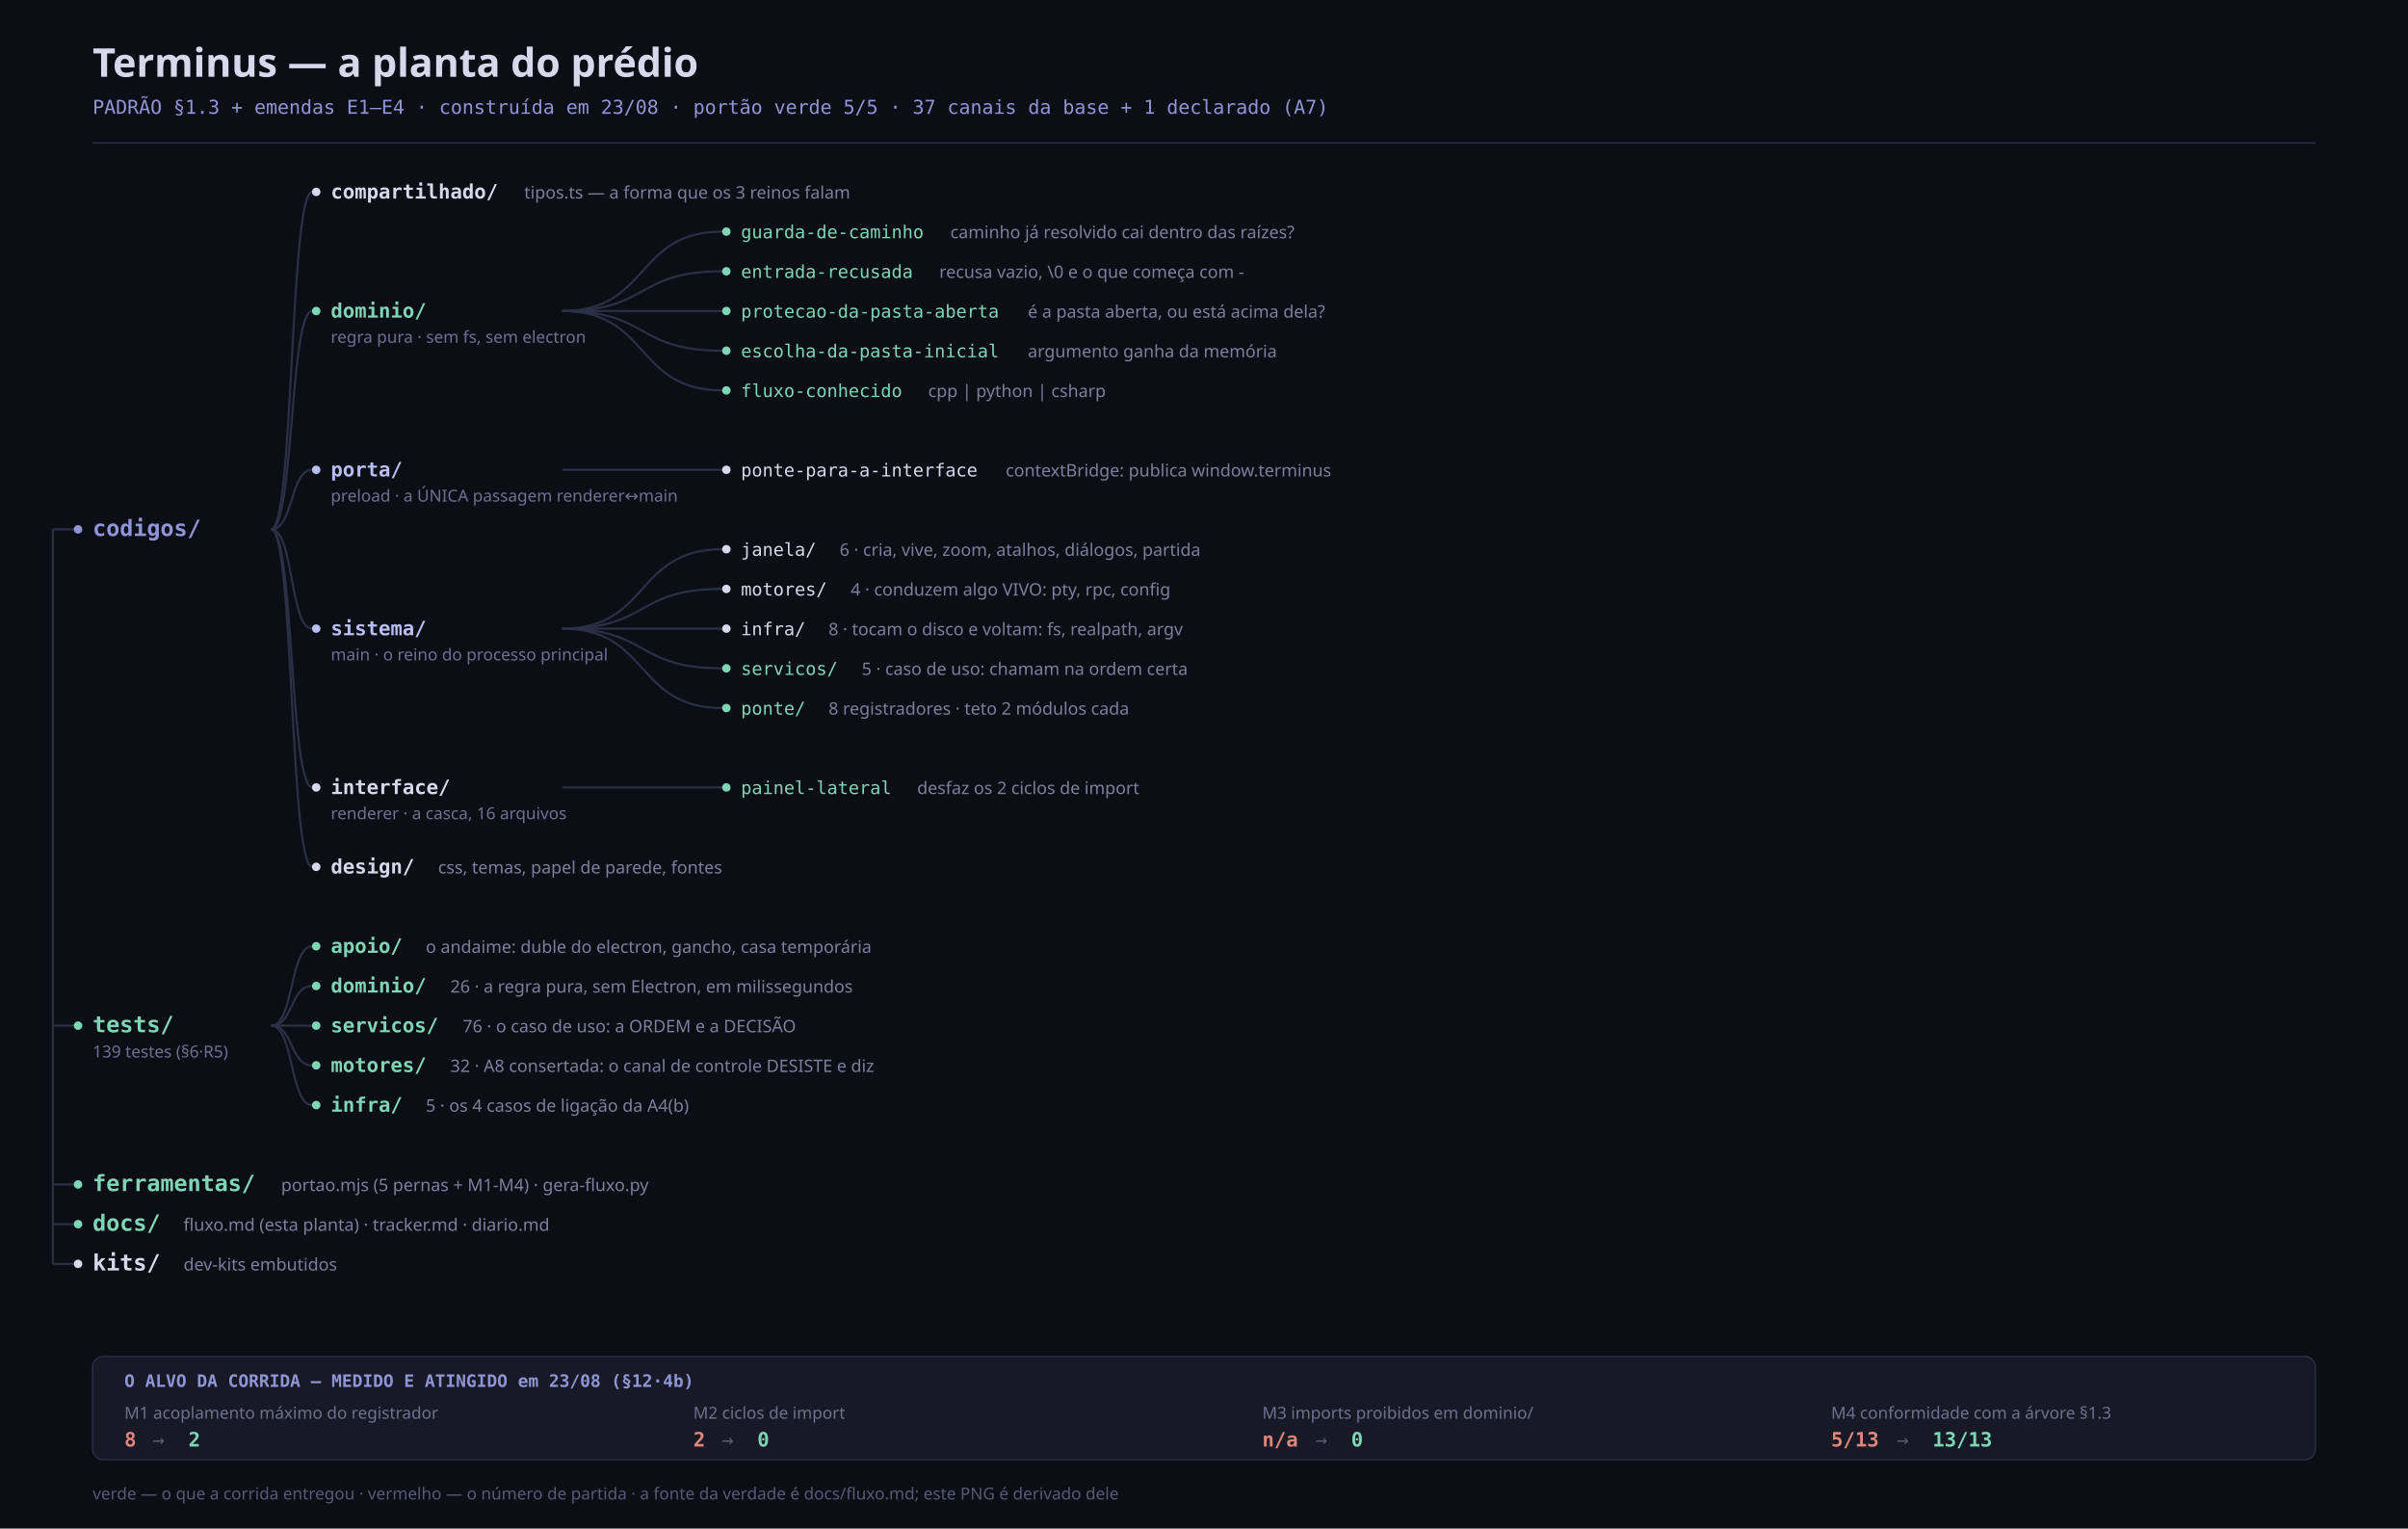
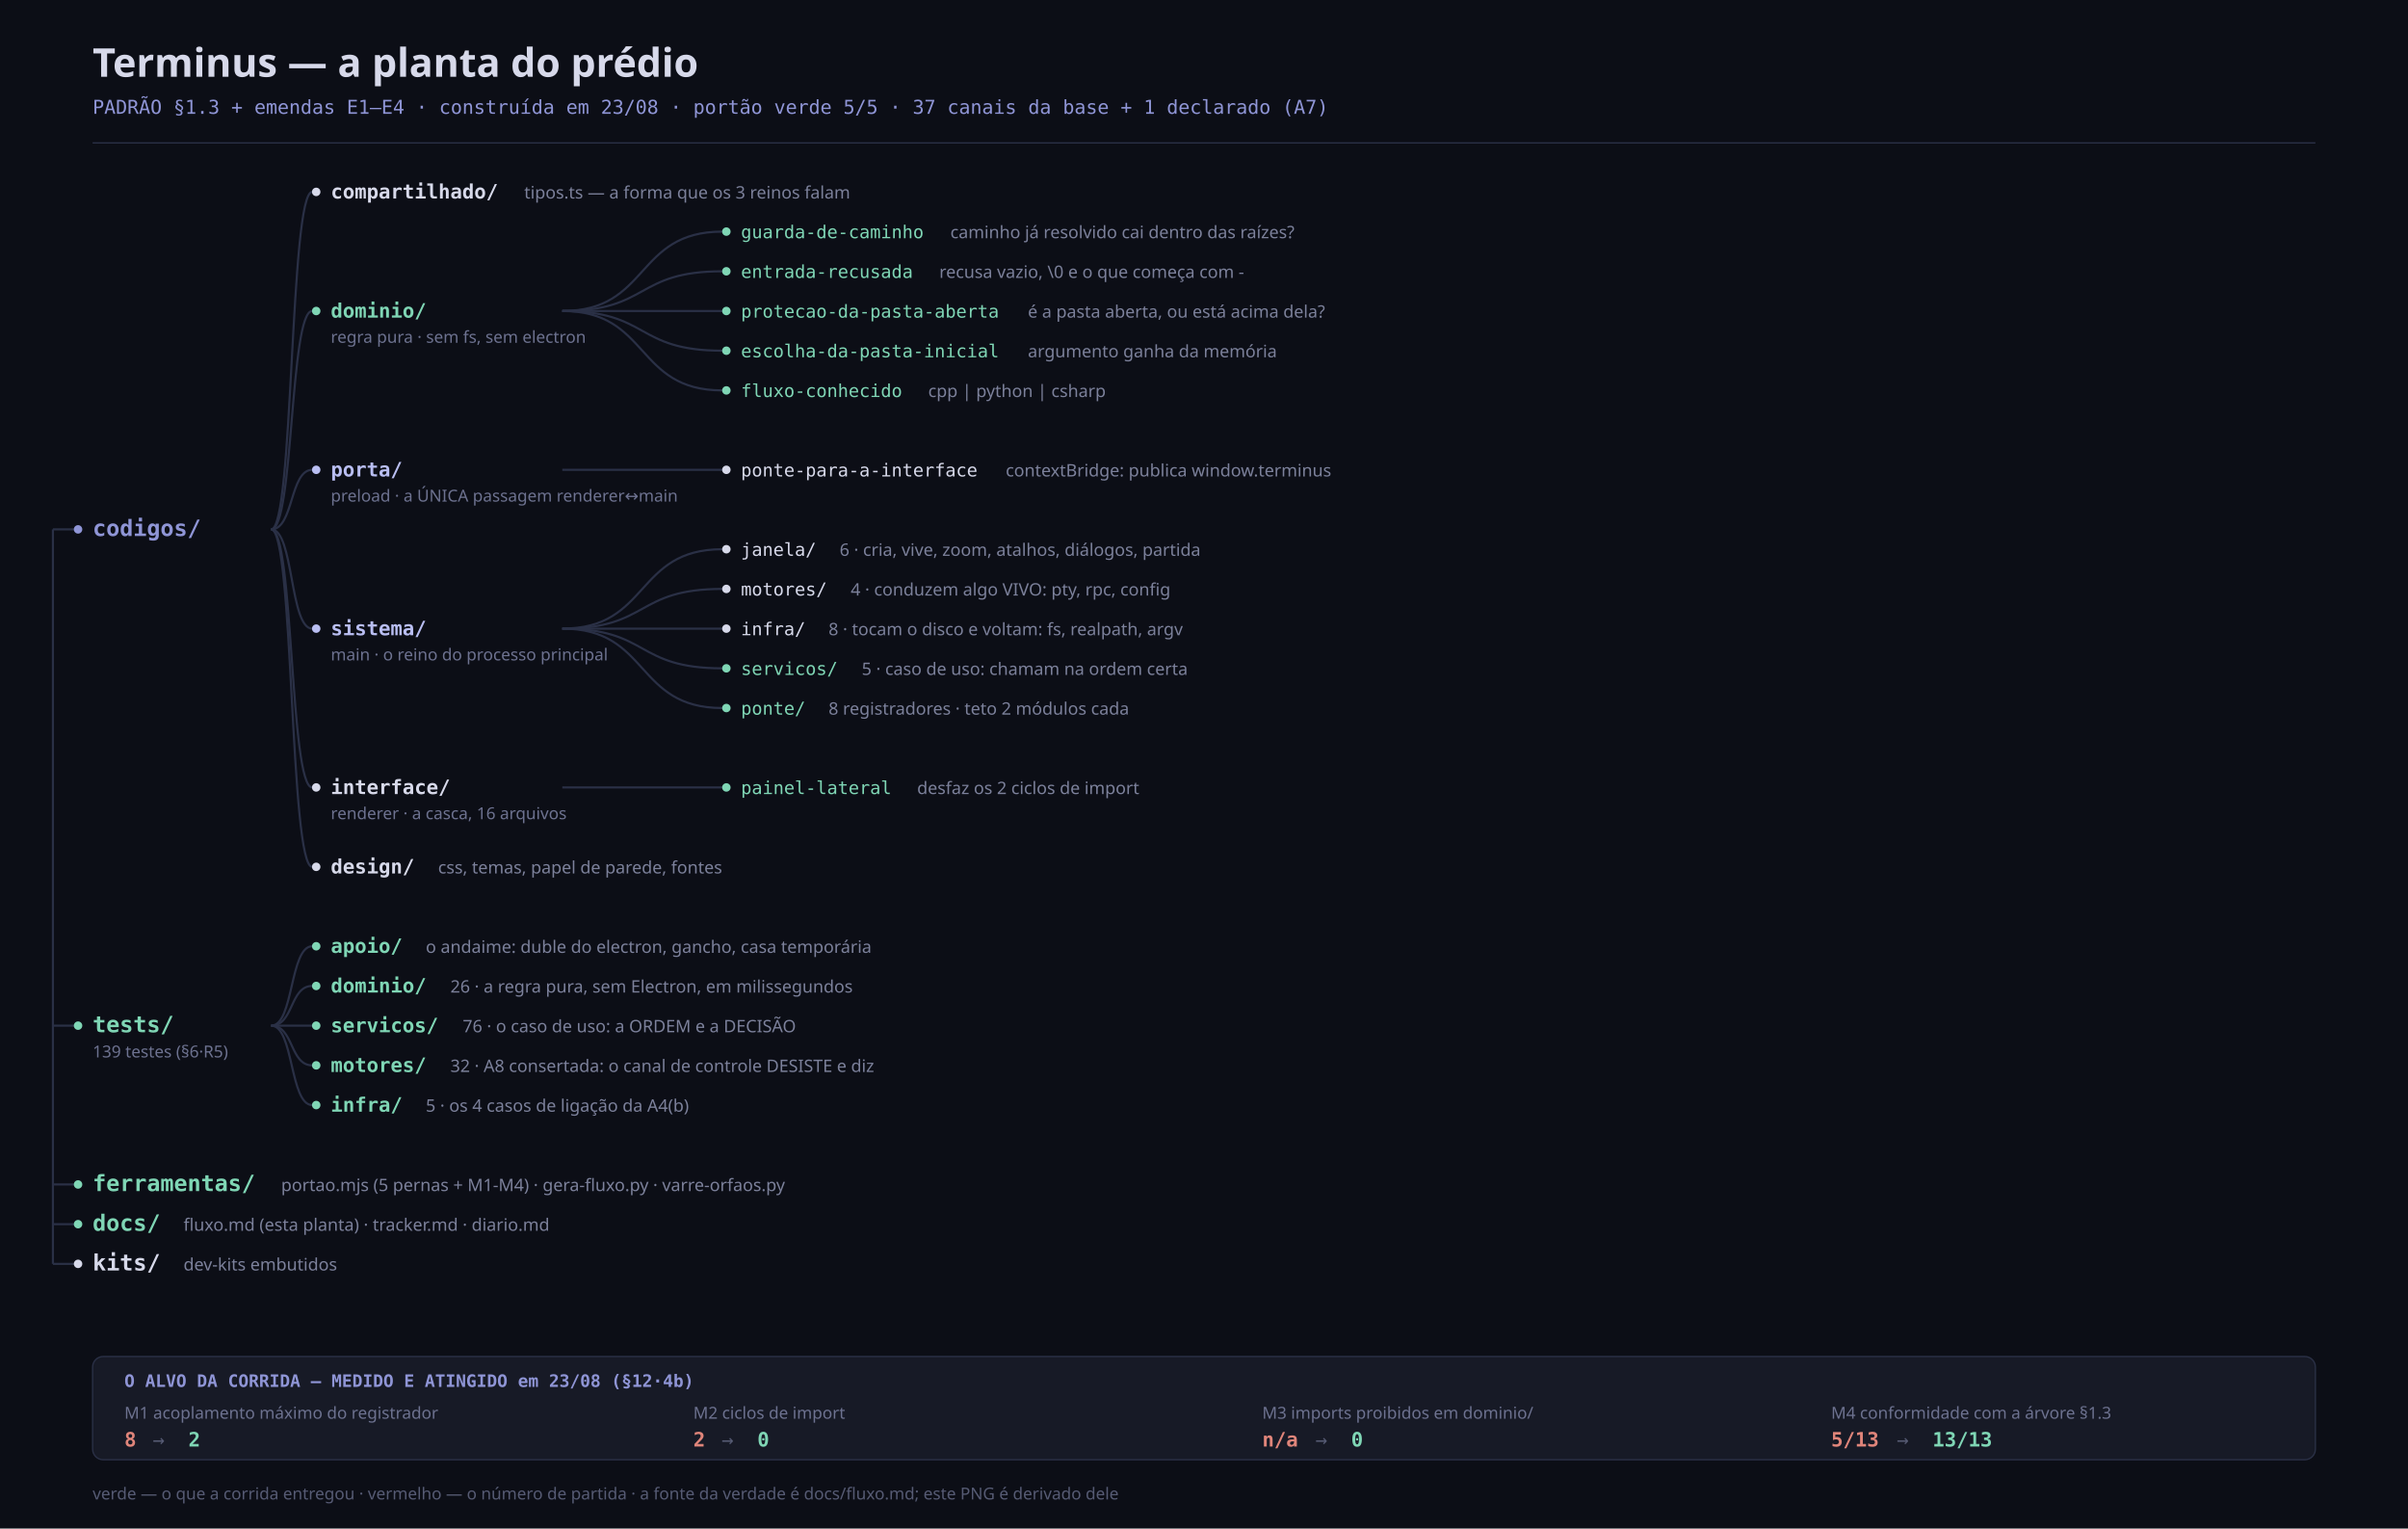
<svg xmlns="http://www.w3.org/2000/svg" viewBox="0 0 1820 1155" width="1820" height="1155" role="img" aria-label="Planta-alvo do Terminus: dominio puro, reino da porta e as cinco camadas de sistema, com o alvo da corrida em numeros">
  <rect width="1820" height="1155" fill="#0c0e16" />
  <text x="70" y="58" font-family="Cantarell, Noto Sans, sans-serif" font-size="30" font-weight="700" fill="#d7d9ea">Terminus — a planta do prédio</text>
  <text x="70" y="86" font-family="JetBrainsMono Nerd Font, JetBrains Mono, monospace" font-size="14.5" fill="#8f95d6">PADRÃO §1.3 + emendas E1–E4 · construída em 23/08 · portão verde 5/5 · 37 canais da base + 1 declarado (A7)</text>
  <line x1="70" y1="108" x2="1750" y2="108" stroke="#2a3046" stroke-width="1" />
  <path d="M 425.0 235.0 C 491.55 235.0, 479.45 175, 546 175" fill="none" stroke="#2a3046" stroke-width="1.6" />
  <path d="M 425.0 235.0 C 491.55 235.0, 479.45 205, 546 205" fill="none" stroke="#2a3046" stroke-width="1.6" />
  <path d="M 425.0 235.0 C 491.55 235.0, 479.45 235, 546 235" fill="none" stroke="#2a3046" stroke-width="1.6" />
  <path d="M 425.0 235.0 C 491.55 235.0, 479.45 265, 546 265" fill="none" stroke="#2a3046" stroke-width="1.6" />
  <path d="M 425.0 235.0 C 491.55 235.0, 479.45 295, 546 295" fill="none" stroke="#2a3046" stroke-width="1.6" />
  <path d="M 425.0 355.0 C 491.55 355.0, 479.45 355, 546 355" fill="none" stroke="#2a3046" stroke-width="1.6" />
  <path d="M 425.0 475.0 C 491.55 475.0, 479.45 415, 546 415" fill="none" stroke="#2a3046" stroke-width="1.6" />
  <path d="M 425.0 475.0 C 491.55 475.0, 479.45 445, 546 445" fill="none" stroke="#2a3046" stroke-width="1.6" />
  <path d="M 425.0 475.0 C 491.55 475.0, 479.45 475, 546 475" fill="none" stroke="#2a3046" stroke-width="1.6" />
  <path d="M 425.0 475.0 C 491.55 475.0, 479.45 505, 546 505" fill="none" stroke="#2a3046" stroke-width="1.6" />
  <path d="M 425.0 475.0 C 491.55 475.0, 479.45 535, 546 535" fill="none" stroke="#2a3046" stroke-width="1.6" />
  <path d="M 425.0 595.0 C 491.55 595.0, 479.45 595, 546 595" fill="none" stroke="#2a3046" stroke-width="1.6" />
  <path d="M 205.0 400.0 C 222.05 400.0, 218.95 145, 236 145" fill="none" stroke="#2a3046" stroke-width="1.6" />
  <path d="M 205.0 400.0 C 222.05 400.0, 218.95 235.0, 236 235.0" fill="none" stroke="#2a3046" stroke-width="1.6" />
  <path d="M 205.0 400.0 C 222.05 400.0, 218.95 355.0, 236 355.0" fill="none" stroke="#2a3046" stroke-width="1.6" />
  <path d="M 205.0 400.0 C 222.05 400.0, 218.95 475.0, 236 475.0" fill="none" stroke="#2a3046" stroke-width="1.6" />
  <path d="M 205.0 400.0 C 222.05 400.0, 218.95 595.0, 236 595.0" fill="none" stroke="#2a3046" stroke-width="1.6" />
  <path d="M 205.0 400.0 C 222.05 400.0, 218.95 655, 236 655" fill="none" stroke="#2a3046" stroke-width="1.6" />
  <path d="M 205.0 775.0 C 222.05 775.0, 218.95 715, 236 715" fill="none" stroke="#2a3046" stroke-width="1.6" />
  <path d="M 205.0 775.0 C 222.05 775.0, 218.95 745, 236 745" fill="none" stroke="#2a3046" stroke-width="1.6" />
  <path d="M 205.0 775.0 C 222.05 775.0, 218.95 775, 236 775" fill="none" stroke="#2a3046" stroke-width="1.6" />
  <path d="M 205.0 775.0 C 222.05 775.0, 218.95 805, 236 805" fill="none" stroke="#2a3046" stroke-width="1.6" />
  <path d="M 205.0 775.0 C 222.05 775.0, 218.95 835, 236 835" fill="none" stroke="#2a3046" stroke-width="1.6" />
  <path d="M 40 400.0 L 40 955" stroke="#2a3046" stroke-width="1.6" fill="none" />
  <path d="M 40 400.0 C 49.9 400.0, 48.1 400.0, 58 400.0" fill="none" stroke="#2a3046" stroke-width="1.6" />
  <path d="M 40 775.0 C 49.9 775.0, 48.1 775.0, 58 775.0" fill="none" stroke="#2a3046" stroke-width="1.6" />
  <path d="M 40 895 C 49.9 895, 48.1 895, 58 895" fill="none" stroke="#2a3046" stroke-width="1.6" />
  <path d="M 40 925 C 49.9 925, 48.1 925, 58 925" fill="none" stroke="#2a3046" stroke-width="1.6" />
  <path d="M 40 955 C 49.9 955, 48.1 955, 58 955" fill="none" stroke="#2a3046" stroke-width="1.6" />
  <circle cx="239" cy="145" r="3.2" fill="#d7d9ea" />
  <text x="250" y="150" font-family="JetBrainsMono Nerd Font, JetBrains Mono, monospace" font-size="15" font-weight="600" fill="#d7d9ea">compartilhado/</text>
  <text x="396.2" y="150" font-family="Cantarell, Noto Sans, sans-serif" font-size="13" fill="#7c819b">tipos.ts — a forma que os 3 reinos falam</text>
  <circle cx="549" cy="175" r="3.2" fill="#7fd6b5" />
  <text x="560" y="180" font-family="JetBrainsMono Nerd Font, JetBrains Mono, monospace" font-size="13.5" font-weight="400" fill="#7fd6b5">guarda-de-caminho</text>
  <text x="718.29" y="180" font-family="Cantarell, Noto Sans, sans-serif" font-size="13" fill="#7c819b">caminho já resolvido cai dentro das raízes?</text>
  <circle cx="549" cy="205" r="3.2" fill="#7fd6b5" />
  <text x="560" y="210" font-family="JetBrainsMono Nerd Font, JetBrains Mono, monospace" font-size="13.5" font-weight="400" fill="#7fd6b5">entrada-recusada</text>
  <text x="709.92" y="210" font-family="Cantarell, Noto Sans, sans-serif" font-size="13" fill="#7c819b">recusa vazio, \0 e o que começa com ‑</text>
  <circle cx="549" cy="235" r="3.2" fill="#7fd6b5" />
  <text x="560" y="240" font-family="JetBrainsMono Nerd Font, JetBrains Mono, monospace" font-size="13.5" font-weight="400" fill="#7fd6b5">protecao-da-pasta-aberta</text>
  <text x="776.88" y="240" font-family="Cantarell, Noto Sans, sans-serif" font-size="13" fill="#7c819b">é a pasta aberta, ou está acima dela?</text>
  <circle cx="549" cy="265" r="3.2" fill="#7fd6b5" />
  <text x="560" y="270" font-family="JetBrainsMono Nerd Font, JetBrains Mono, monospace" font-size="13.5" font-weight="400" fill="#7fd6b5">escolha-da-pasta-inicial</text>
  <text x="776.88" y="270" font-family="Cantarell, Noto Sans, sans-serif" font-size="13" fill="#7c819b">argumento ganha da memória</text>
  <circle cx="549" cy="295" r="3.2" fill="#7fd6b5" />
  <text x="560" y="300" font-family="JetBrainsMono Nerd Font, JetBrains Mono, monospace" font-size="13.5" font-weight="400" fill="#7fd6b5">fluxo-conhecido</text>
  <text x="701.55" y="300" font-family="Cantarell, Noto Sans, sans-serif" font-size="13" fill="#7c819b">cpp | python | csharp</text>
  <circle cx="239" cy="235.0" r="3.2" fill="#7fd6b5" />
  <text x="250" y="240.0" font-family="JetBrainsMono Nerd Font, JetBrains Mono, monospace" font-size="15" font-weight="600" fill="#7fd6b5">dominio/</text>
  <text x="250" y="259.0" font-family="Cantarell, Noto Sans, sans-serif" font-size="12.5" fill="#6d7290">regra pura · sem fs, sem electron</text>
  <circle cx="549" cy="355" r="3.2" fill="#d7d9ea" />
  <text x="560" y="360" font-family="JetBrainsMono Nerd Font, JetBrains Mono, monospace" font-size="13.5" font-weight="400" fill="#d7d9ea">ponte-para-a-interface</text>
  <text x="760.14" y="360" font-family="Cantarell, Noto Sans, sans-serif" font-size="13" fill="#7c819b">contextBridge: publica window.terminus</text>
  <circle cx="239" cy="355.0" r="3.2" fill="#b9bef2" />
  <text x="250" y="360.0" font-family="JetBrainsMono Nerd Font, JetBrains Mono, monospace" font-size="15" font-weight="600" fill="#b9bef2">porta/</text>
  <text x="250" y="379.0" font-family="Cantarell, Noto Sans, sans-serif" font-size="12.5" fill="#6d7290">preload · a ÚNICA passagem renderer↔main</text>
  <circle cx="549" cy="415" r="3.2" fill="#d7d9ea" />
  <text x="560" y="420" font-family="JetBrainsMono Nerd Font, JetBrains Mono, monospace" font-size="13.5" font-weight="400" fill="#d7d9ea">janela/</text>
  <text x="634.59" y="420" font-family="Cantarell, Noto Sans, sans-serif" font-size="13" fill="#7c819b">6 · cria, vive, zoom, atalhos, diálogos, partida</text>
  <circle cx="549" cy="445" r="3.2" fill="#d7d9ea" />
  <text x="560" y="450" font-family="JetBrainsMono Nerd Font, JetBrains Mono, monospace" font-size="13.5" font-weight="400" fill="#d7d9ea">motores/</text>
  <text x="642.96" y="450" font-family="Cantarell, Noto Sans, sans-serif" font-size="13" fill="#7c819b">4 · conduzem algo VIVO: pty, rpc, config</text>
  <circle cx="549" cy="475" r="3.2" fill="#d7d9ea" />
  <text x="560" y="480" font-family="JetBrainsMono Nerd Font, JetBrains Mono, monospace" font-size="13.5" font-weight="400" fill="#d7d9ea">infra/</text>
  <text x="626.22" y="480" font-family="Cantarell, Noto Sans, sans-serif" font-size="13" fill="#7c819b">8 · tocam o disco e voltam: fs, realpath, argv</text>
  <circle cx="549" cy="505" r="3.2" fill="#7fd6b5" />
  <text x="560" y="510" font-family="JetBrainsMono Nerd Font, JetBrains Mono, monospace" font-size="13.5" font-weight="400" fill="#7fd6b5">servicos/</text>
  <text x="651.33" y="510" font-family="Cantarell, Noto Sans, sans-serif" font-size="13" fill="#7c819b">5 · caso de uso: chamam na ordem certa</text>
  <circle cx="549" cy="535" r="3.2" fill="#7fd6b5" />
  <text x="560" y="540" font-family="JetBrainsMono Nerd Font, JetBrains Mono, monospace" font-size="13.5" font-weight="400" fill="#7fd6b5">ponte/</text>
  <text x="626.22" y="540" font-family="Cantarell, Noto Sans, sans-serif" font-size="13" fill="#7c819b">8 registradores · teto 2 módulos cada</text>
  <circle cx="239" cy="475.0" r="3.2" fill="#b9bef2" />
  <text x="250" y="480.0" font-family="JetBrainsMono Nerd Font, JetBrains Mono, monospace" font-size="15" font-weight="600" fill="#b9bef2">sistema/</text>
  <text x="250" y="499.0" font-family="Cantarell, Noto Sans, sans-serif" font-size="12.5" fill="#6d7290">main · o reino do processo principal</text>
  <circle cx="549" cy="595" r="3.2" fill="#7fd6b5" />
  <text x="560" y="600" font-family="JetBrainsMono Nerd Font, JetBrains Mono, monospace" font-size="13.5" font-weight="400" fill="#7fd6b5">painel-lateral</text>
  <text x="693.18" y="600" font-family="Cantarell, Noto Sans, sans-serif" font-size="13" fill="#7c819b">desfaz os 2 ciclos de import</text>
  <circle cx="239" cy="595.0" r="3.2" fill="#d7d9ea" />
  <text x="250" y="600.0" font-family="JetBrainsMono Nerd Font, JetBrains Mono, monospace" font-size="15" font-weight="600" fill="#d7d9ea">interface/</text>
  <text x="250" y="619.0" font-family="Cantarell, Noto Sans, sans-serif" font-size="12.5" fill="#6d7290">renderer · a casca, 16 arquivos</text>
  <circle cx="239" cy="655" r="3.2" fill="#d7d9ea" />
  <text x="250" y="660" font-family="JetBrainsMono Nerd Font, JetBrains Mono, monospace" font-size="15" font-weight="600" fill="#d7d9ea">design/</text>
  <text x="331.1" y="660" font-family="Cantarell, Noto Sans, sans-serif" font-size="13" fill="#7c819b">css, temas, papel de parede, fontes</text>
  <circle cx="59" cy="400.0" r="3.2" fill="#8f95d6" />
  <text x="70" y="405.0" font-family="JetBrainsMono Nerd Font, JetBrains Mono, monospace" font-size="17" font-weight="700" fill="#8f95d6">codigos/</text>
  <circle cx="239" cy="715" r="3.2" fill="#7fd6b5" />
  <text x="250" y="720" font-family="JetBrainsMono Nerd Font, JetBrains Mono, monospace" font-size="15" font-weight="600" fill="#7fd6b5">apoio/</text>
  <text x="321.8" y="720" font-family="Cantarell, Noto Sans, sans-serif" font-size="13" fill="#7c819b">o andaime: duble do electron, gancho, casa temporária</text>
  <circle cx="239" cy="745" r="3.2" fill="#7fd6b5" />
  <text x="250" y="750" font-family="JetBrainsMono Nerd Font, JetBrains Mono, monospace" font-size="15" font-weight="600" fill="#7fd6b5">dominio/</text>
  <text x="340.4" y="750" font-family="Cantarell, Noto Sans, sans-serif" font-size="13" fill="#7c819b">26 · a regra pura, sem Electron, em milissegundos</text>
  <circle cx="239" cy="775" r="3.2" fill="#7fd6b5" />
  <text x="250" y="780" font-family="JetBrainsMono Nerd Font, JetBrains Mono, monospace" font-size="15" font-weight="600" fill="#7fd6b5">servicos/</text>
  <text x="349.7" y="780" font-family="Cantarell, Noto Sans, sans-serif" font-size="13" fill="#7c819b">76 · o caso de uso: a ORDEM e a DECISÃO</text>
  <circle cx="239" cy="805" r="3.2" fill="#7fd6b5" />
  <text x="250" y="810" font-family="JetBrainsMono Nerd Font, JetBrains Mono, monospace" font-size="15" font-weight="600" fill="#7fd6b5">motores/</text>
  <text x="340.4" y="810" font-family="Cantarell, Noto Sans, sans-serif" font-size="13" fill="#7c819b">32 · A8 consertada: o canal de controle DESISTE e diz</text>
  <circle cx="239" cy="835" r="3.2" fill="#7fd6b5" />
  <text x="250" y="840" font-family="JetBrainsMono Nerd Font, JetBrains Mono, monospace" font-size="15" font-weight="600" fill="#7fd6b5">infra/</text>
  <text x="321.8" y="840" font-family="Cantarell, Noto Sans, sans-serif" font-size="13" fill="#7c819b">5 · os 4 casos de ligação da A4(b)</text>
  <circle cx="59" cy="775.0" r="3.2" fill="#7fd6b5" />
  <text x="70" y="780.0" font-family="JetBrainsMono Nerd Font, JetBrains Mono, monospace" font-size="17" font-weight="700" fill="#7fd6b5">tests/</text>
  <text x="70" y="799.0" font-family="Cantarell, Noto Sans, sans-serif" font-size="12.5" fill="#6d7290">139 testes (§6·R5)</text>
  <circle cx="59" cy="895" r="3.2" fill="#7fd6b5" />
  <text x="70" y="900" font-family="JetBrainsMono Nerd Font, JetBrains Mono, monospace" font-size="17" font-weight="700" fill="#7fd6b5">ferramentas/</text>
-   <text x="212.48" y="900" font-family="Cantarell, Noto Sans, sans-serif" font-size="13" fill="#7c819b">portao.mjs (5 pernas + M1-M4) · gera-fluxo.py</text>
+   <text x="212.48" y="900" font-family="Cantarell, Noto Sans, sans-serif" font-size="13" fill="#7c819b">portao.mjs (5 pernas + M1-M4) · gera-fluxo.py · varre-orfaos.py</text>
  <circle cx="59" cy="925" r="3.2" fill="#7fd6b5" />
  <text x="70" y="930" font-family="JetBrainsMono Nerd Font, JetBrains Mono, monospace" font-size="17" font-weight="700" fill="#7fd6b5">docs/</text>
  <text x="138.7" y="930" font-family="Cantarell, Noto Sans, sans-serif" font-size="13" fill="#7c819b">fluxo.md (esta planta) · tracker.md · diario.md</text>
  <circle cx="59" cy="955" r="3.2" fill="#d7d9ea" />
  <text x="70" y="960" font-family="JetBrainsMono Nerd Font, JetBrains Mono, monospace" font-size="17" font-weight="700" fill="#d7d9ea">kits/</text>
  <text x="138.7" y="960" font-family="Cantarell, Noto Sans, sans-serif" font-size="13" fill="#7c819b">dev-kits embutidos</text>
  <rect x="70" y="1025" width="1680" height="78" rx="8" fill="#171a26" stroke="#2a3046" />
  <text x="94" y="1048" font-family="JetBrainsMono Nerd Font, JetBrains Mono, monospace" font-size="13" font-weight="700" fill="#8f95d6">O ALVO DA CORRIDA — MEDIDO E ATINGIDO em 23/08 (§12·4b)</text>
  <text x="94" y="1072" font-family="Cantarell, Noto Sans, sans-serif" font-size="12.5" fill="#6d7290">M1  acoplamento máximo do registrador</text>
  <text x="94" y="1093" font-family="JetBrainsMono Nerd Font, JetBrains Mono, monospace" font-size="15" font-weight="700" fill="#e0857a">8</text>
  <text x="115.4" y="1093" font-family="JetBrainsMono Nerd Font, JetBrains Mono, monospace" font-size="15" fill="#565b74">→</text>
  <text x="142.4" y="1093" font-family="JetBrainsMono Nerd Font, JetBrains Mono, monospace" font-size="15" font-weight="700" fill="#7fd6b5">2</text>
  <text x="524" y="1072" font-family="Cantarell, Noto Sans, sans-serif" font-size="12.5" fill="#6d7290">M2  ciclos de import</text>
  <text x="524" y="1093" font-family="JetBrainsMono Nerd Font, JetBrains Mono, monospace" font-size="15" font-weight="700" fill="#e0857a">2</text>
  <text x="545.4" y="1093" font-family="JetBrainsMono Nerd Font, JetBrains Mono, monospace" font-size="15" fill="#565b74">→</text>
  <text x="572.4" y="1093" font-family="JetBrainsMono Nerd Font, JetBrains Mono, monospace" font-size="15" font-weight="700" fill="#7fd6b5">0</text>
  <text x="954" y="1072" font-family="Cantarell, Noto Sans, sans-serif" font-size="12.5" fill="#6d7290">M3  imports proibidos em dominio/</text>
  <text x="954" y="1093" font-family="JetBrainsMono Nerd Font, JetBrains Mono, monospace" font-size="15" font-weight="700" fill="#e0857a">n/a</text>
  <text x="994.2" y="1093" font-family="JetBrainsMono Nerd Font, JetBrains Mono, monospace" font-size="15" fill="#565b74">→</text>
  <text x="1021.2" y="1093" font-family="JetBrainsMono Nerd Font, JetBrains Mono, monospace" font-size="15" font-weight="700" fill="#7fd6b5">0</text>
  <text x="1384" y="1072" font-family="Cantarell, Noto Sans, sans-serif" font-size="12.5" fill="#6d7290">M4  conformidade com a árvore §1.3</text>
  <text x="1384" y="1093" font-family="JetBrainsMono Nerd Font, JetBrains Mono, monospace" font-size="15" font-weight="700" fill="#e0857a">5/13</text>
  <text x="1433.6" y="1093" font-family="JetBrainsMono Nerd Font, JetBrains Mono, monospace" font-size="15" fill="#565b74">→</text>
  <text x="1460.6" y="1093" font-family="JetBrainsMono Nerd Font, JetBrains Mono, monospace" font-size="15" font-weight="700" fill="#7fd6b5">13/13</text>
  <text x="70" y="1133" font-family="Cantarell, Noto Sans, sans-serif" font-size="12.5" fill="#565b74">verde — o que a corrida entregou   ·   vermelho — o número de partida   ·   a fonte da verdade é docs/fluxo.md; este PNG é derivado dele</text>
</svg>
